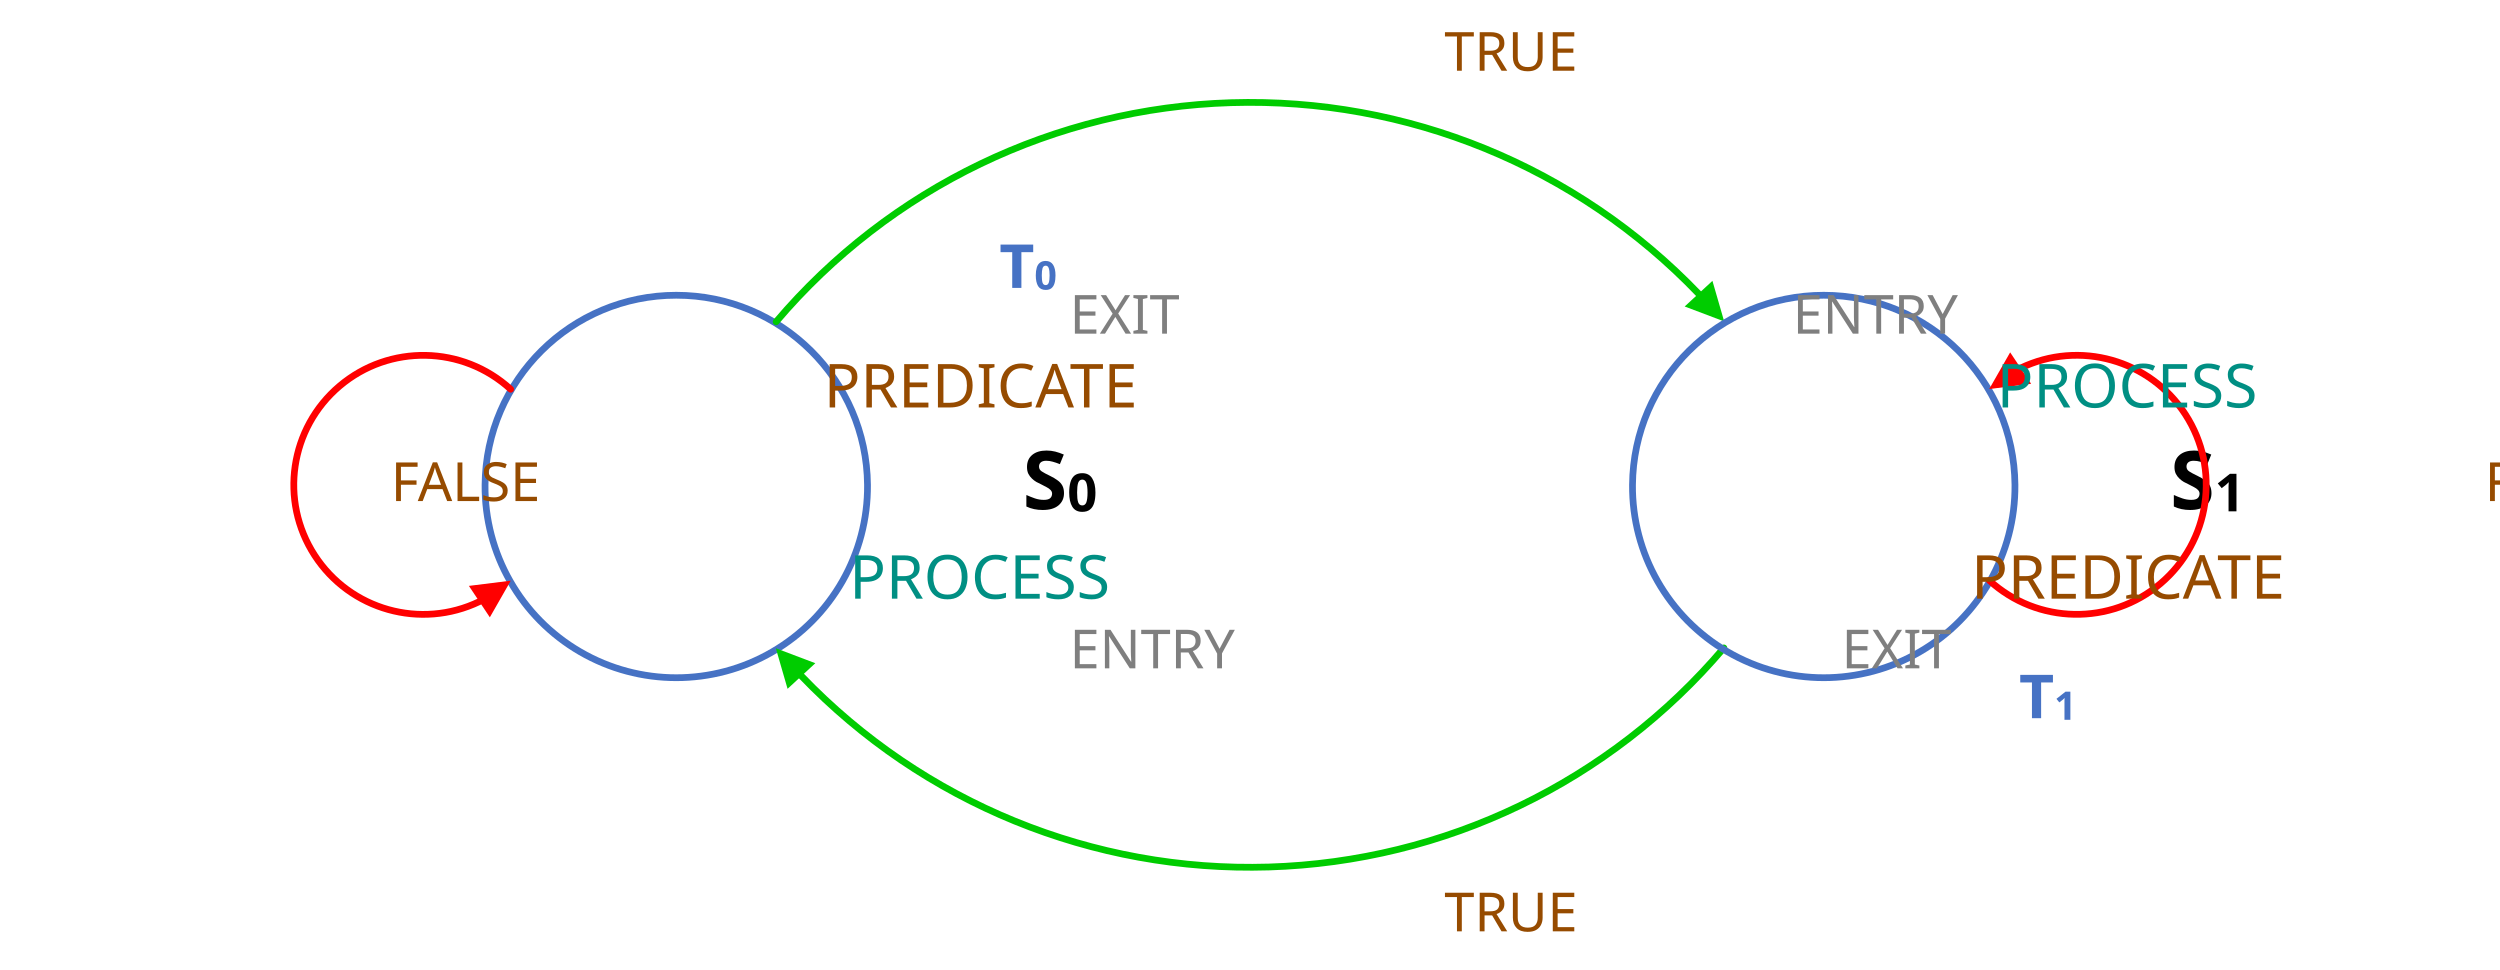
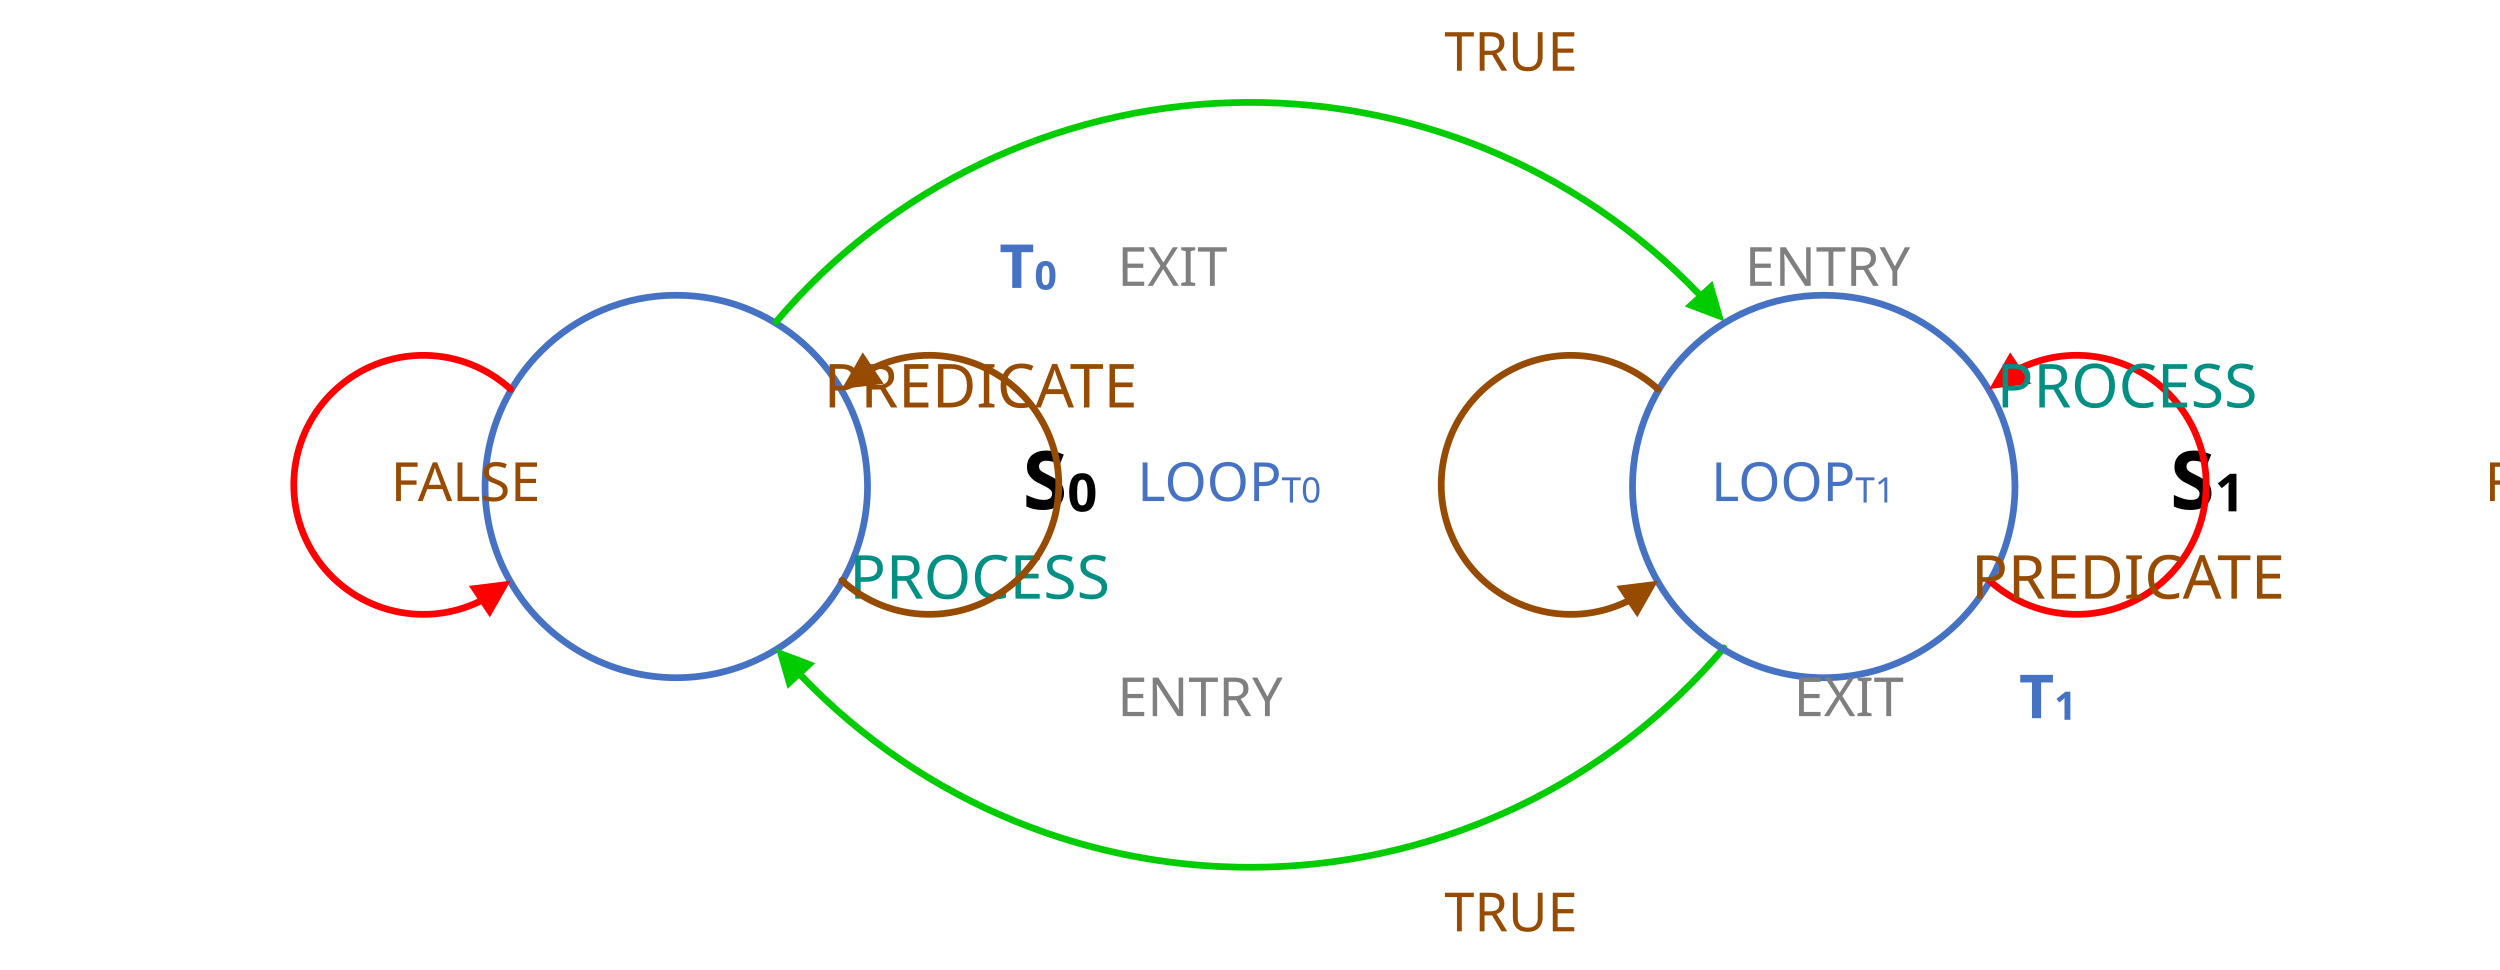
- <svg xmlns="http://www.w3.org/2000/svg" xmlns:ns1="http://schemas.microsoft.com/visio/2003/SVGExtensions/" xmlns:xlink="http://www.w3.org/1999/xlink" width="5.146in" height="1.996in" viewBox="0 0 370.504 143.732" xml:space="preserve" color-interpolation-filters="sRGB" class="st15">
+ <svg xmlns="http://www.w3.org/2000/svg" xmlns:ns1="http://schemas.microsoft.com/visio/2003/SVGExtensions/" xmlns:xlink="http://www.w3.org/1999/xlink" width="5.146in" height="1.996in" viewBox="0 0 370.504 143.732" xml:space="preserve" color-interpolation-filters="sRGB" class="st19">
  <ns1:documentProperties ns1:langID="1033" ns1:viewMarkup="false" />
  <style type="text/css">
	
		.st1 {fill:none;stroke:#4672c4;stroke-width:1}
		.st2 {fill:#000000;font-family:Calibri;font-size:1em;font-weight:bold}
		.st3 {baseline-shift:-32.494%;font-size:0.65em}
		.st4 {marker-end:url(#mrkr4-10);stroke:#00cc00;stroke-linecap:round;stroke-linejoin:round;stroke-width:1}
		.st5 {fill:#00cc00;fill-opacity:1;stroke:#00cc00;stroke-opacity:1;stroke-width:0.357}
		.st6 {fill:none;stroke:none;stroke-width:1}
		.st7 {fill:#964b00;font-family:Calibri;font-size:0.667em}
		.st8 {fill:#7f7f7f;font-family:Calibri;font-size:0.667em}
		.st9 {marker-end:url(#mrkr4-31);stroke:#ff0000;stroke-linecap:round;stroke-linejoin:round;stroke-width:1}
		.st10 {fill:#ff0000;fill-opacity:1;stroke:#ff0000;stroke-opacity:1;stroke-width:0.357}
		.st11 {fill:#008f83;font-family:Calibri;font-size:0.75em}
		.st12 {fill:#964b00;font-family:Calibri;font-size:0.75em}
		.st13 {fill:#4672c4;font-family:Calibri;font-size:0.75em;font-weight:bold}
		.st14 {baseline-shift:-32.495%;font-size:0.65em}
- 		.st15 {fill:none;fill-rule:evenodd;font-size:12px;overflow:visible;stroke-linecap:square;stroke-miterlimit:3}
+ 		.st15 {marker-end:url(#mrkr4-80);stroke:#964b00;stroke-linecap:round;stroke-linejoin:round;stroke-width:1}
+ 		.st16 {fill:#964b00;fill-opacity:1;stroke:#964b00;stroke-opacity:1;stroke-width:0.357}
+ 		.st17 {fill:#4672c4;font-family:Calibri;font-size:0.667em}
+ 		.st18 {baseline-shift:-32.494%;font-size:0.65em}
+ 		.st19 {fill:none;fill-rule:evenodd;font-size:12px;overflow:visible;stroke-linecap:square;stroke-miterlimit:3}
	
	</style>
  <defs id="Markers">
    <g id="lend4">
      <path d="M 2 1 L 0 0 L 2 -1 L 2 1 " style="stroke:none" />
    </g>
    <marker id="mrkr4-10" class="st5" ns1:arrowType="4" ns1:arrowSize="1" ns1:setback="5.24" refX="-5.24" orient="auto" markerUnits="strokeWidth" overflow="visible">
      <use xlink:href="#lend4" transform="scale(-2.8,-2.8) " />
    </marker>
    <marker id="mrkr4-31" class="st10" ns1:arrowType="4" ns1:arrowSize="1" ns1:setback="5.24" refX="-5.24" orient="auto" markerUnits="strokeWidth" overflow="visible">
+       <use xlink:href="#lend4" transform="scale(-2.8,-2.8) " />
+     </marker>
+     <marker id="mrkr4-80" class="st16" ns1:arrowType="4" ns1:arrowSize="1" ns1:setback="5.24" refX="-5.24" orient="auto" markerUnits="strokeWidth" overflow="visible">
      <use xlink:href="#lend4" transform="scale(-2.8,-2.8) " />
    </marker>
  </defs>
  <g ns1:mID="0" ns1:index="1" ns1:groupContext="foregroundPage">
    <ns1:pageProperties ns1:drawingScale="0.0393701" ns1:pageScale="0.0393701" ns1:drawingUnits="24" ns1:shadowOffsetX="8.50394" ns1:shadowOffsetY="-8.50394" />
    <ns1:layer ns1:name="Flowchart" ns1:index="0" />
    <ns1:layer ns1:name="Connector" ns1:index="1" />
    <g id="shape259-1" ns1:mID="259" ns1:groupContext="shape" ns1:layerMember="0" transform="translate(71.8661,-43.5197)">
      <ns1:custProps>
        <ns1:cp ns1:nameU="Cost" ns1:lbl="Cost" ns1:type="7" ns1:format="@" ns1:langID="1033" />
        <ns1:cp ns1:nameU="Duration" ns1:lbl="Duration" ns1:type="2" ns1:langID="1033" />
        <ns1:cp ns1:nameU="Resources" ns1:lbl="Resources" ns1:langID="1033" />
      </ns1:custProps>
      <ns1:userDefs>
        <ns1:ud ns1:nameU="visVersion" ns1:val="VT0(15):26" />
      </ns1:userDefs>
      <ns1:textBlock ns1:margins="rect(1,1,1,1)" ns1:tabSpace="42.5197" />
      <ns1:textRect cx="28.346" cy="115.386" width="56.7" height="56.693" />
      <path d="M0 115.39 A28.346 28.346 0 0 1 56.69 115.39 A28.346 28.346 0 1 1 0 115.39 Z" class="st1" />
      <text x="23.53" y="118.99" class="st2" ns1:langID="1033">
        <ns1:paragraph ns1:horizAlign="1" />
        <ns1:tabList />S<tspan dy="-0.284em" class="st3" ns1:langID="2057" ns1:baseFontSize="12">0</tspan>
      </text>
    </g>
    <g id="shape262-5" ns1:mID="262" ns1:groupContext="shape" ns1:layerMember="1" transform="translate(100.213,-71.8661)">
      <ns1:userDefs>
        <ns1:ud ns1:nameU="ScaleFactor" ns1:val="VT0(1):26" />
        <ns1:ud ns1:nameU="visVersion" ns1:val="VT0(15):26" />
      </ns1:userDefs>
      <path d="M14.8 119.56 A92.126 92.126 0 0 1 151.53 115.4 L151.77 115.66" class="st4" />
    </g>
    <g id="shape263-11" ns1:mID="263" ns1:groupContext="shape" ns1:layerMember="1" transform="translate(270.291,215.598) rotate(180)">
      <ns1:userDefs>
        <ns1:ud ns1:nameU="ScaleFactor" ns1:val="VT0(1):26" />
        <ns1:ud ns1:nameU="visVersion" ns1:val="VT0(15):26" />
      </ns1:userDefs>
      <path d="M14.8 119.56 A92.126 92.126 0 0 1 151.53 115.4 L151.77 115.66" class="st4" />
    </g>
    <g id="shape264-16" ns1:mID="264" ns1:groupContext="shape" transform="translate(163.992,-128.559)">
      <ns1:textBlock ns1:margins="rect(1,1,1,1)" ns1:tabSpace="42.5197" />
      <ns1:textRect cx="21.26" cy="136.646" width="42.52" height="14.173" />
      <rect x="0" y="129.559" width="42.52" height="14.173" class="st6" />
      <text x="12.62" y="139.05" class="st7" ns1:langID="2057">
        <ns1:paragraph ns1:indentLeft="5.67" ns1:indentRight="5.67" ns1:horizAlign="1" />
        <ns1:tabList />TRUE</text>
    </g>
    <g id="shape275-19" ns1:mID="275" ns1:groupContext="shape" ns1:layerMember="0" transform="translate(298.638,-43.5197) scale(-1,1)">
      <ns1:custProps>
        <ns1:cp ns1:nameU="Cost" ns1:lbl="Cost" ns1:type="7" ns1:format="@" ns1:langID="1033" />
        <ns1:cp ns1:nameU="Duration" ns1:lbl="Duration" ns1:type="2" ns1:langID="1033" />
        <ns1:cp ns1:nameU="Resources" ns1:lbl="Resources" ns1:langID="1033" />
      </ns1:custProps>
      <ns1:userDefs>
        <ns1:ud ns1:nameU="visVersion" ns1:val="VT0(15):26" />
      </ns1:userDefs>
      <ns1:textBlock ns1:margins="rect(1,1,1,1)" ns1:tabSpace="42.5197" />
      <ns1:textRect cx="28.346" cy="115.386" width="56.7" height="56.693" />
      <path d="M0 115.39 A28.346 28.346 0 0 1 56.69 115.39 A28.346 28.346 0 1 1 0 115.39 Z" class="st1" />
      <text x="-33.16" y="118.99" transform="scale(-1,1)" class="st2" ns1:langID="1033">
        <ns1:paragraph ns1:horizAlign="1" />
        <ns1:tabList />S<tspan dy="-0.284em" class="st3" ns1:baseFontSize="12">1</tspan>
      </text>
    </g>
-     <g id="shape282-23" ns1:mID="282" ns1:groupContext="shape" transform="translate(256.118,-86.0394) scale(-1,1)">
+     <g id="shape282-23" ns1:mID="282" ns1:groupContext="shape" transform="translate(249.032,-93.126) scale(-1,1)">
      <ns1:textBlock ns1:margins="rect(1,1,1,1)" ns1:tabSpace="42.5197" />
      <ns1:textRect cx="21.26" cy="133.102" width="42.52" height="21.26" />
      <rect x="0" y="122.472" width="42.52" height="21.26" class="st6" />
      <text x="-27.88" y="135.5" transform="scale(-1,1)" class="st8" ns1:langID="1033">
        <ns1:paragraph ns1:indentLeft="5.67" ns1:indentRight="5.67" ns1:horizAlign="2" />
        <ns1:tabList />ENTRY</text>
    </g>
    <g id="shape290-26" ns1:mID="290" ns1:groupContext="shape" ns1:layerMember="1" transform="translate(100.213,-71.8661) scale(-1,1)">
      <ns1:userDefs>
        <ns1:ud ns1:nameU="ScaleFactor" ns1:val="VT0(1):26" />
        <ns1:ud ns1:nameU="visVersion" ns1:val="VT0(15):26" />
      </ns1:userDefs>
      <path d="M24.55 129.56 A19.197 19.197 0 1 1 29.19 161.04 L28.89 160.84" class="st9" />
    </g>
-     <g id="shape291-32" ns1:mID="291" ns1:groupContext="shape" transform="translate(156.906,-86.0394) scale(-1,1)">
+     <g id="shape291-32" ns1:mID="291" ns1:groupContext="shape" transform="translate(163.992,-93.126) scale(-1,1)">
      <ns1:textBlock ns1:margins="rect(1,1,1,1)" ns1:tabSpace="42.5197" />
      <ns1:textRect cx="21.26" cy="133.102" width="42.52" height="21.26" />
      <rect x="0" y="122.472" width="42.52" height="21.26" class="st6" />
      <text x="-35.85" y="135.5" transform="scale(-1,1)" class="st8" ns1:langID="1033">
        <ns1:paragraph ns1:indentLeft="5.67" ns1:indentRight="5.67" />
        <ns1:tabList />EXIT</text>
    </g>
    <g id="shape293-35" ns1:mID="293" ns1:groupContext="shape" ns1:layerMember="1" transform="translate(270.291,215.598) scale(1,-1)">
      <ns1:userDefs>
        <ns1:ud ns1:nameU="ScaleFactor" ns1:val="VT0(1):26" />
        <ns1:ud ns1:nameU="visVersion" ns1:val="VT0(15):26" />
      </ns1:userDefs>
      <path d="M24.55 129.56 A19.197 19.197 0 1 1 29.19 161.04 L28.89 160.84" class="st9" />
    </g>
    <g id="shape295-40" ns1:mID="295" ns1:groupContext="shape" transform="translate(163.992,-1)">
      <ns1:textBlock ns1:margins="rect(1,1,1,1)" ns1:tabSpace="42.5197" />
      <ns1:textRect cx="21.26" cy="136.646" width="42.52" height="14.173" />
      <rect x="0" y="129.559" width="42.52" height="14.173" class="st6" />
      <text x="12.62" y="139.05" class="st7" ns1:langID="2057">
        <ns1:paragraph ns1:indentLeft="5.67" ns1:indentRight="5.67" ns1:horizAlign="1" />
        <ns1:tabList />TRUE</text>
    </g>
    <g id="shape296-43" ns1:mID="296" ns1:groupContext="shape" transform="translate(326.984,-64.7795)">
      <ns1:textBlock ns1:margins="rect(1,1,1,1)" ns1:tabSpace="42.5197" />
      <ns1:textRect cx="21.26" cy="136.646" width="42.52" height="14.173" />
      <rect x="0" y="129.559" width="42.52" height="14.173" class="st6" />
      <text x="3.83" y="139.05" class="st7" ns1:langID="1033">
        <ns1:paragraph ns1:indentLeft="2.83" ns1:indentRight="2.83" />
        <ns1:tabList />FALSE</text>
    </g>
    <g id="shape297-46" ns1:mID="297" ns1:groupContext="shape" transform="translate(1,-64.7795)">
      <ns1:textBlock ns1:margins="rect(1,1,1,1)" ns1:tabSpace="42.5197" />
      <ns1:textRect cx="21.26" cy="136.646" width="42.52" height="14.173" />
      <rect x="0" y="129.559" width="42.52" height="14.173" class="st6" />
      <text x="19.44" y="139.05" class="st7" ns1:langID="1033">
        <ns1:paragraph ns1:indentLeft="2.83" ns1:indentRight="2.83" ns1:horizAlign="2" />
        <ns1:tabList />FALSE</text>
    </g>
    <g id="shape298-49" ns1:mID="298" ns1:groupContext="shape" transform="translate(71.8661,-43.5197)">
      <ns1:textBlock ns1:margins="rect(1,1,1,1)" ns1:tabSpace="42.5197" />
      <ns1:textRect cx="28.346" cy="129.559" width="56.7" height="28.346" />
      <rect x="0" y="115.386" width="56.693" height="28.346" class="st6" />
      <text x="11.87" y="132.26" class="st11" ns1:langID="1033">
        <ns1:paragraph ns1:indentLeft="5.67" ns1:indentRight="5.67" ns1:horizAlign="1" />
        <ns1:tabList />PROCESS</text>
    </g>
    <g id="shape299-52" ns1:mID="299" ns1:groupContext="shape" transform="translate(71.8661,-71.8661)">
      <ns1:textBlock ns1:margins="rect(1,1,1,1)" ns1:tabSpace="42.5197" />
      <ns1:textRect cx="28.346" cy="129.559" width="56.7" height="28.346" />
      <rect x="0" y="115.386" width="56.693" height="28.346" class="st6" />
      <text x="8.09" y="132.26" class="st12" ns1:langID="1033">
        <ns1:paragraph ns1:indentLeft="5.67" ns1:indentRight="5.67" ns1:horizAlign="1" />
        <ns1:tabList />PREDICATE</text>
    </g>
    <g id="shape300-55" ns1:mID="300" ns1:groupContext="shape" transform="translate(241.945,-71.8661)">
      <ns1:textBlock ns1:margins="rect(1,1,1,1)" ns1:tabSpace="42.5197" />
      <ns1:textRect cx="28.346" cy="129.559" width="56.7" height="28.346" />
      <rect x="0" y="115.386" width="56.693" height="28.346" class="st6" />
      <text x="11.87" y="132.26" class="st11" ns1:langID="1033">
        <ns1:paragraph ns1:indentLeft="5.67" ns1:indentRight="5.67" ns1:horizAlign="1" />
        <ns1:tabList />PROCESS</text>
    </g>
    <g id="shape301-58" ns1:mID="301" ns1:groupContext="shape" transform="translate(241.945,-43.5197)">
      <ns1:textBlock ns1:margins="rect(1,1,1,1)" ns1:tabSpace="42.5197" />
      <ns1:textRect cx="28.346" cy="129.559" width="56.7" height="28.346" />
      <rect x="0" y="115.386" width="56.693" height="28.346" class="st6" />
      <text x="8.09" y="132.26" class="st12" ns1:langID="1033">
        <ns1:paragraph ns1:indentLeft="5.67" ns1:indentRight="5.67" ns1:horizAlign="1" />
        <ns1:tabList />PREDICATE</text>
    </g>
-     <g id="shape303-61" ns1:mID="303" ns1:groupContext="shape" transform="translate(156.905,-36.4331) scale(-1,1)">
+     <g id="shape303-61" ns1:mID="303" ns1:groupContext="shape" transform="translate(163.992,-29.3465) scale(-1,1)">
      <ns1:textBlock ns1:margins="rect(1,1,1,1)" ns1:tabSpace="42.5197" />
      <ns1:textRect cx="21.26" cy="133.102" width="42.52" height="21.26" />
      <rect x="0" y="122.472" width="42.52" height="21.26" class="st6" />
      <text x="-35.85" y="135.5" transform="scale(-1,1)" class="st8" ns1:langID="1033">
        <ns1:paragraph ns1:indentLeft="5.67" ns1:indentRight="5.67" />
        <ns1:tabList />ENTRY</text>
    </g>
-     <g id="shape304-64" ns1:mID="304" ns1:groupContext="shape" transform="translate(256.118,-36.4331) scale(-1,1)">
+     <g id="shape304-64" ns1:mID="304" ns1:groupContext="shape" transform="translate(249.032,-29.3465) scale(-1,1)">
      <ns1:textBlock ns1:margins="rect(1,1,1,1)" ns1:tabSpace="42.5197" />
      <ns1:textRect cx="21.26" cy="133.102" width="42.52" height="21.26" />
      <rect x="0" y="122.472" width="42.52" height="21.26" class="st6" />
      <text x="-20.64" y="135.5" transform="scale(-1,1)" class="st8" ns1:langID="1033">
        <ns1:paragraph ns1:indentLeft="5.67" ns1:indentRight="5.67" ns1:horizAlign="2" />
        <ns1:tabList />EXIT</text>
    </g>
    <g id="shape312-67" ns1:mID="312" ns1:groupContext="shape" transform="translate(86.0394,-93.126)">
      <ns1:textBlock ns1:margins="rect(1,1,1,1)" ns1:tabSpace="42.5197" />
      <ns1:textRect cx="14.173" cy="133.102" width="28.35" height="21.26" />
      <rect x="0" y="122.472" width="28.346" height="21.26" class="st6" />
      <text x="19.93" y="135.8" class="st13" ns1:langID="1033">
        <ns1:paragraph ns1:horizAlign="2" />
        <ns1:tabList />T<tspan dy="-0.284em" class="st14" ns1:baseFontSize="9">0</tspan>
      </text>
    </g>
    <g id="shape313-71" ns1:mID="313" ns1:groupContext="shape" transform="translate(256.118,-29.3465)">
      <ns1:textBlock ns1:margins="rect(1,1,1,1)" ns1:tabSpace="42.5197" />
      <ns1:textRect cx="14.173" cy="133.102" width="28.35" height="21.26" />
      <rect x="0" y="122.472" width="28.346" height="21.26" class="st6" />
      <text x="1" y="135.8" class="st13" ns1:langID="1033">
        <ns1:paragraph />
        <ns1:tabList />T<tspan dy="-0.284em" class="st14" ns1:baseFontSize="9">1</tspan>
      </text>
    </g>
+     <g id="shape314-75" ns1:mID="314" ns1:groupContext="shape" ns1:layerMember="1" transform="translate(100.213,215.598) scale(1,-1)">
+       <ns1:userDefs>
+         <ns1:ud ns1:nameU="ScaleFactor" ns1:val="VT0(1):26" />
+         <ns1:ud ns1:nameU="visVersion" ns1:val="VT0(15):26" />
+       </ns1:userDefs>
+       <path d="M24.55 129.56 A19.197 19.197 0 1 1 29.19 161.04 L28.89 160.84" class="st15" />
+     </g>
+     <g id="shape315-81" ns1:mID="315" ns1:groupContext="shape" transform="translate(128.559,-64.7795)">
+       <ns1:textBlock ns1:margins="rect(1,1,1,1)" ns1:tabSpace="42.5197" />
+       <ns1:textRect cx="14.173" cy="136.646" width="28.35" height="14.173" />
+       <rect x="0" y="129.559" width="28.346" height="14.173" class="st6" />
+       <text x="2.54" y="139.05" class="st17" ns1:langID="1033">
+         <ns1:paragraph ns1:horizAlign="1" />
+         <ns1:tabList />LOOP<tspan dy="-0.284em" class="st18" ns1:baseFontSize="8">T0</tspan>
+       </text>
+     </g>
+     <g id="shape316-85" ns1:mID="316" ns1:groupContext="shape" ns1:layerMember="1" transform="translate(270.291,-71.8661) scale(-1,1)">
+       <ns1:userDefs>
+         <ns1:ud ns1:nameU="ScaleFactor" ns1:val="VT0(1):26" />
+         <ns1:ud ns1:nameU="visVersion" ns1:val="VT0(15):26" />
+       </ns1:userDefs>
+       <path d="M24.55 129.56 A19.197 19.197 0 1 1 29.19 161.04 L28.89 160.84" class="st15" />
+     </g>
+     <g id="shape317-90" ns1:mID="317" ns1:groupContext="shape" transform="translate(213.598,-64.7795)">
+       <ns1:textBlock ns1:margins="rect(1,1,1,1)" ns1:tabSpace="42.5197" />
+       <ns1:textRect cx="14.173" cy="136.646" width="28.35" height="14.173" />
+       <rect x="0" y="129.559" width="28.346" height="14.173" class="st6" />
+       <text x="2.54" y="139.05" class="st17" ns1:langID="1033">
+         <ns1:paragraph ns1:horizAlign="1" />
+         <ns1:tabList />LOOP<tspan dy="-0.284em" class="st18" ns1:baseFontSize="8">T1</tspan>
+       </text>
+     </g>
  </g>
</svg>
